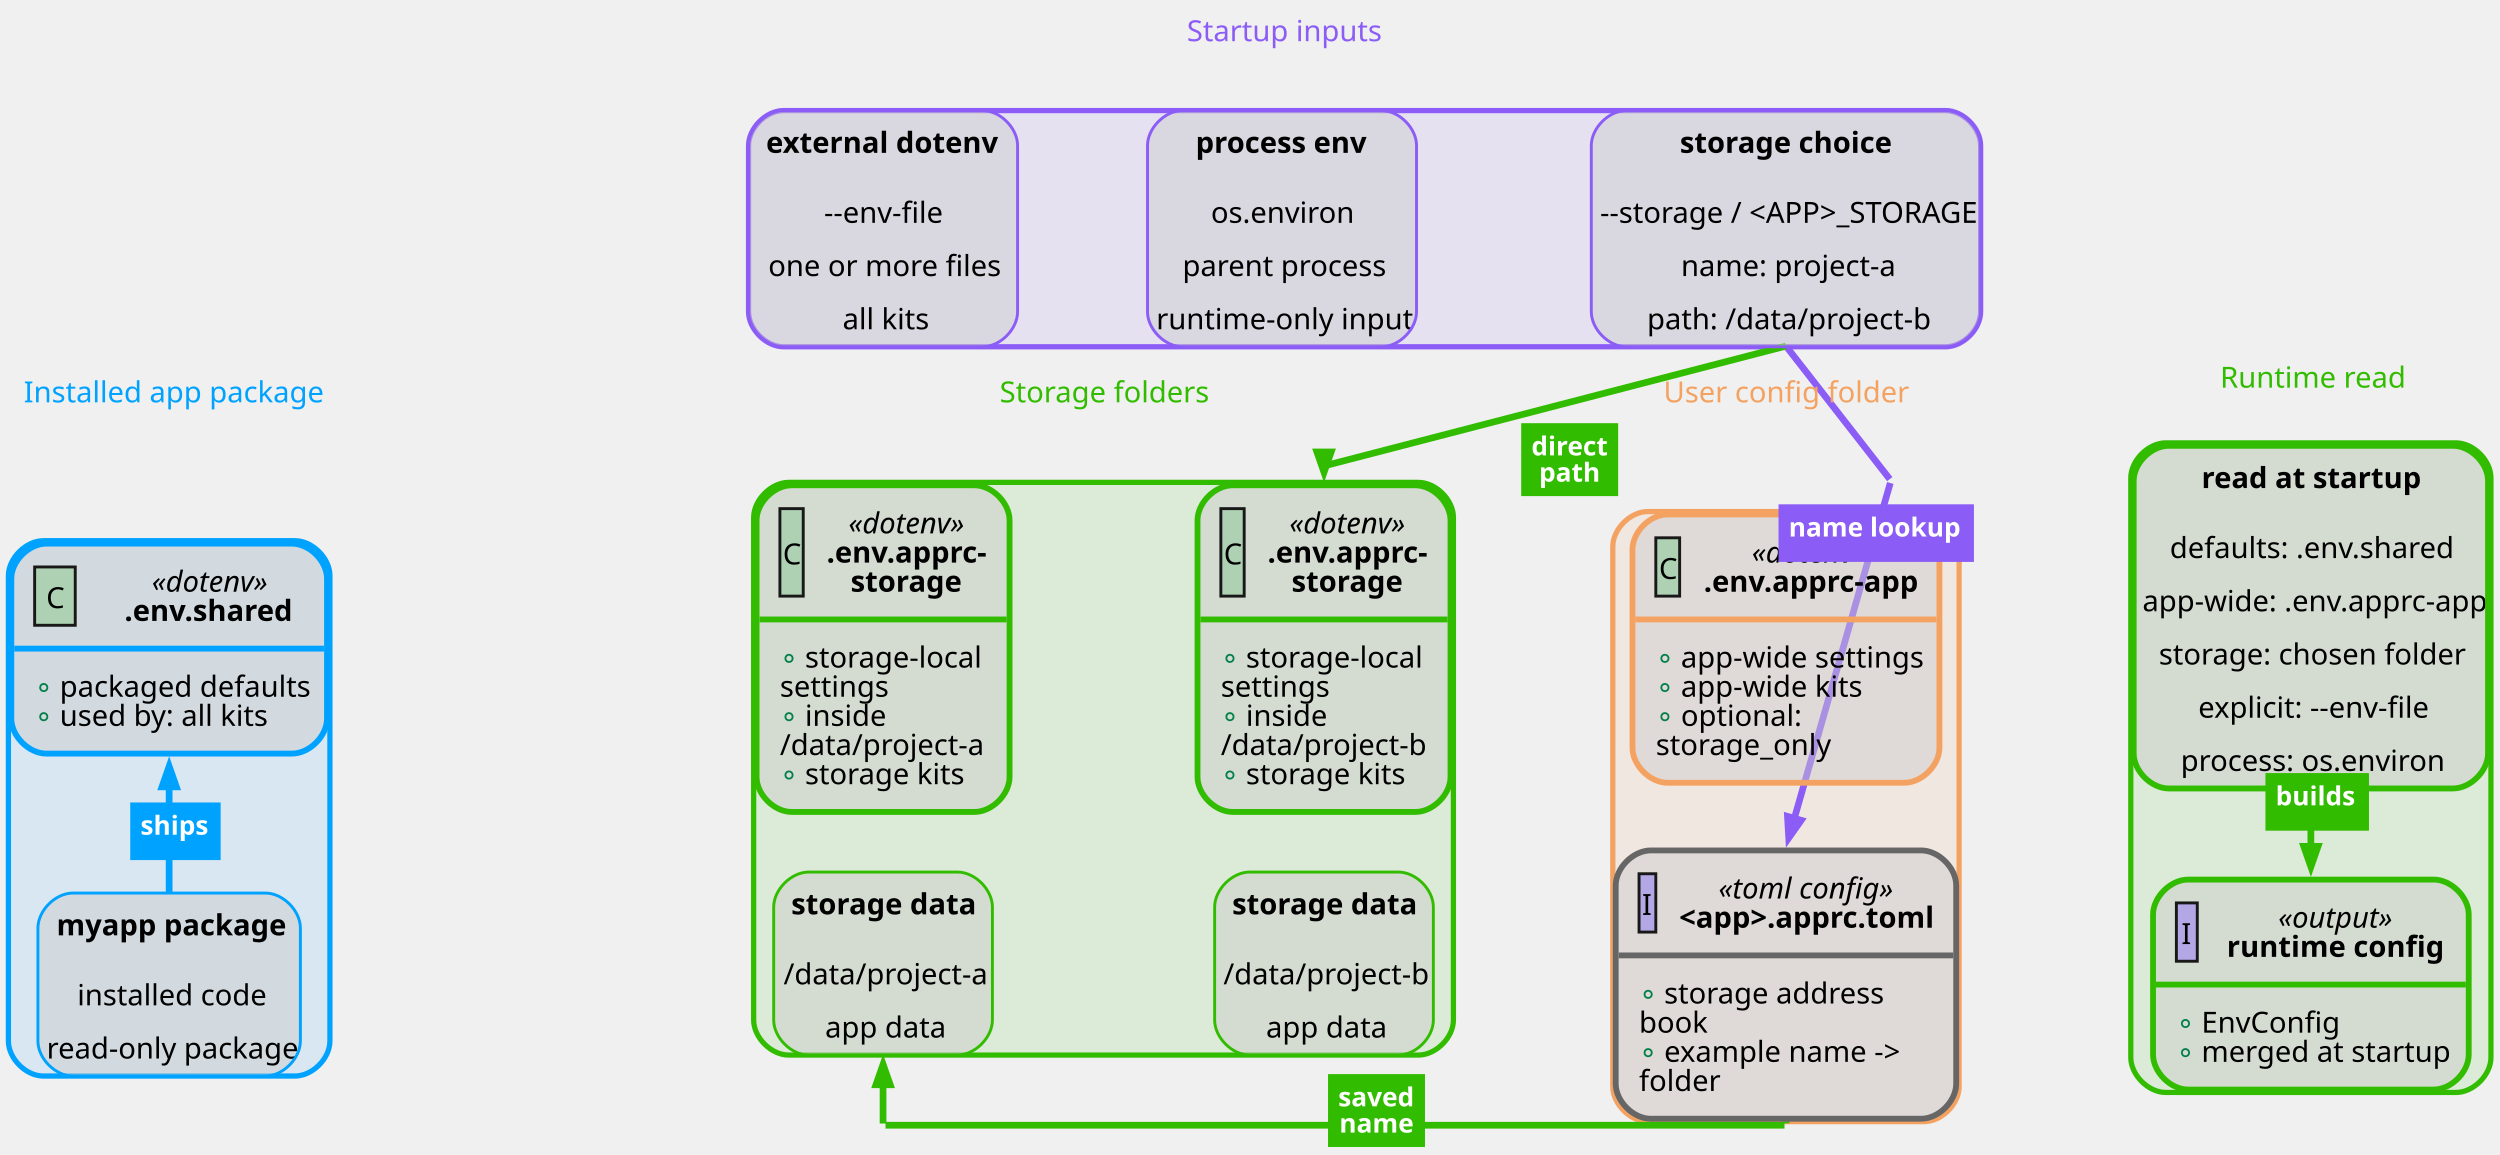
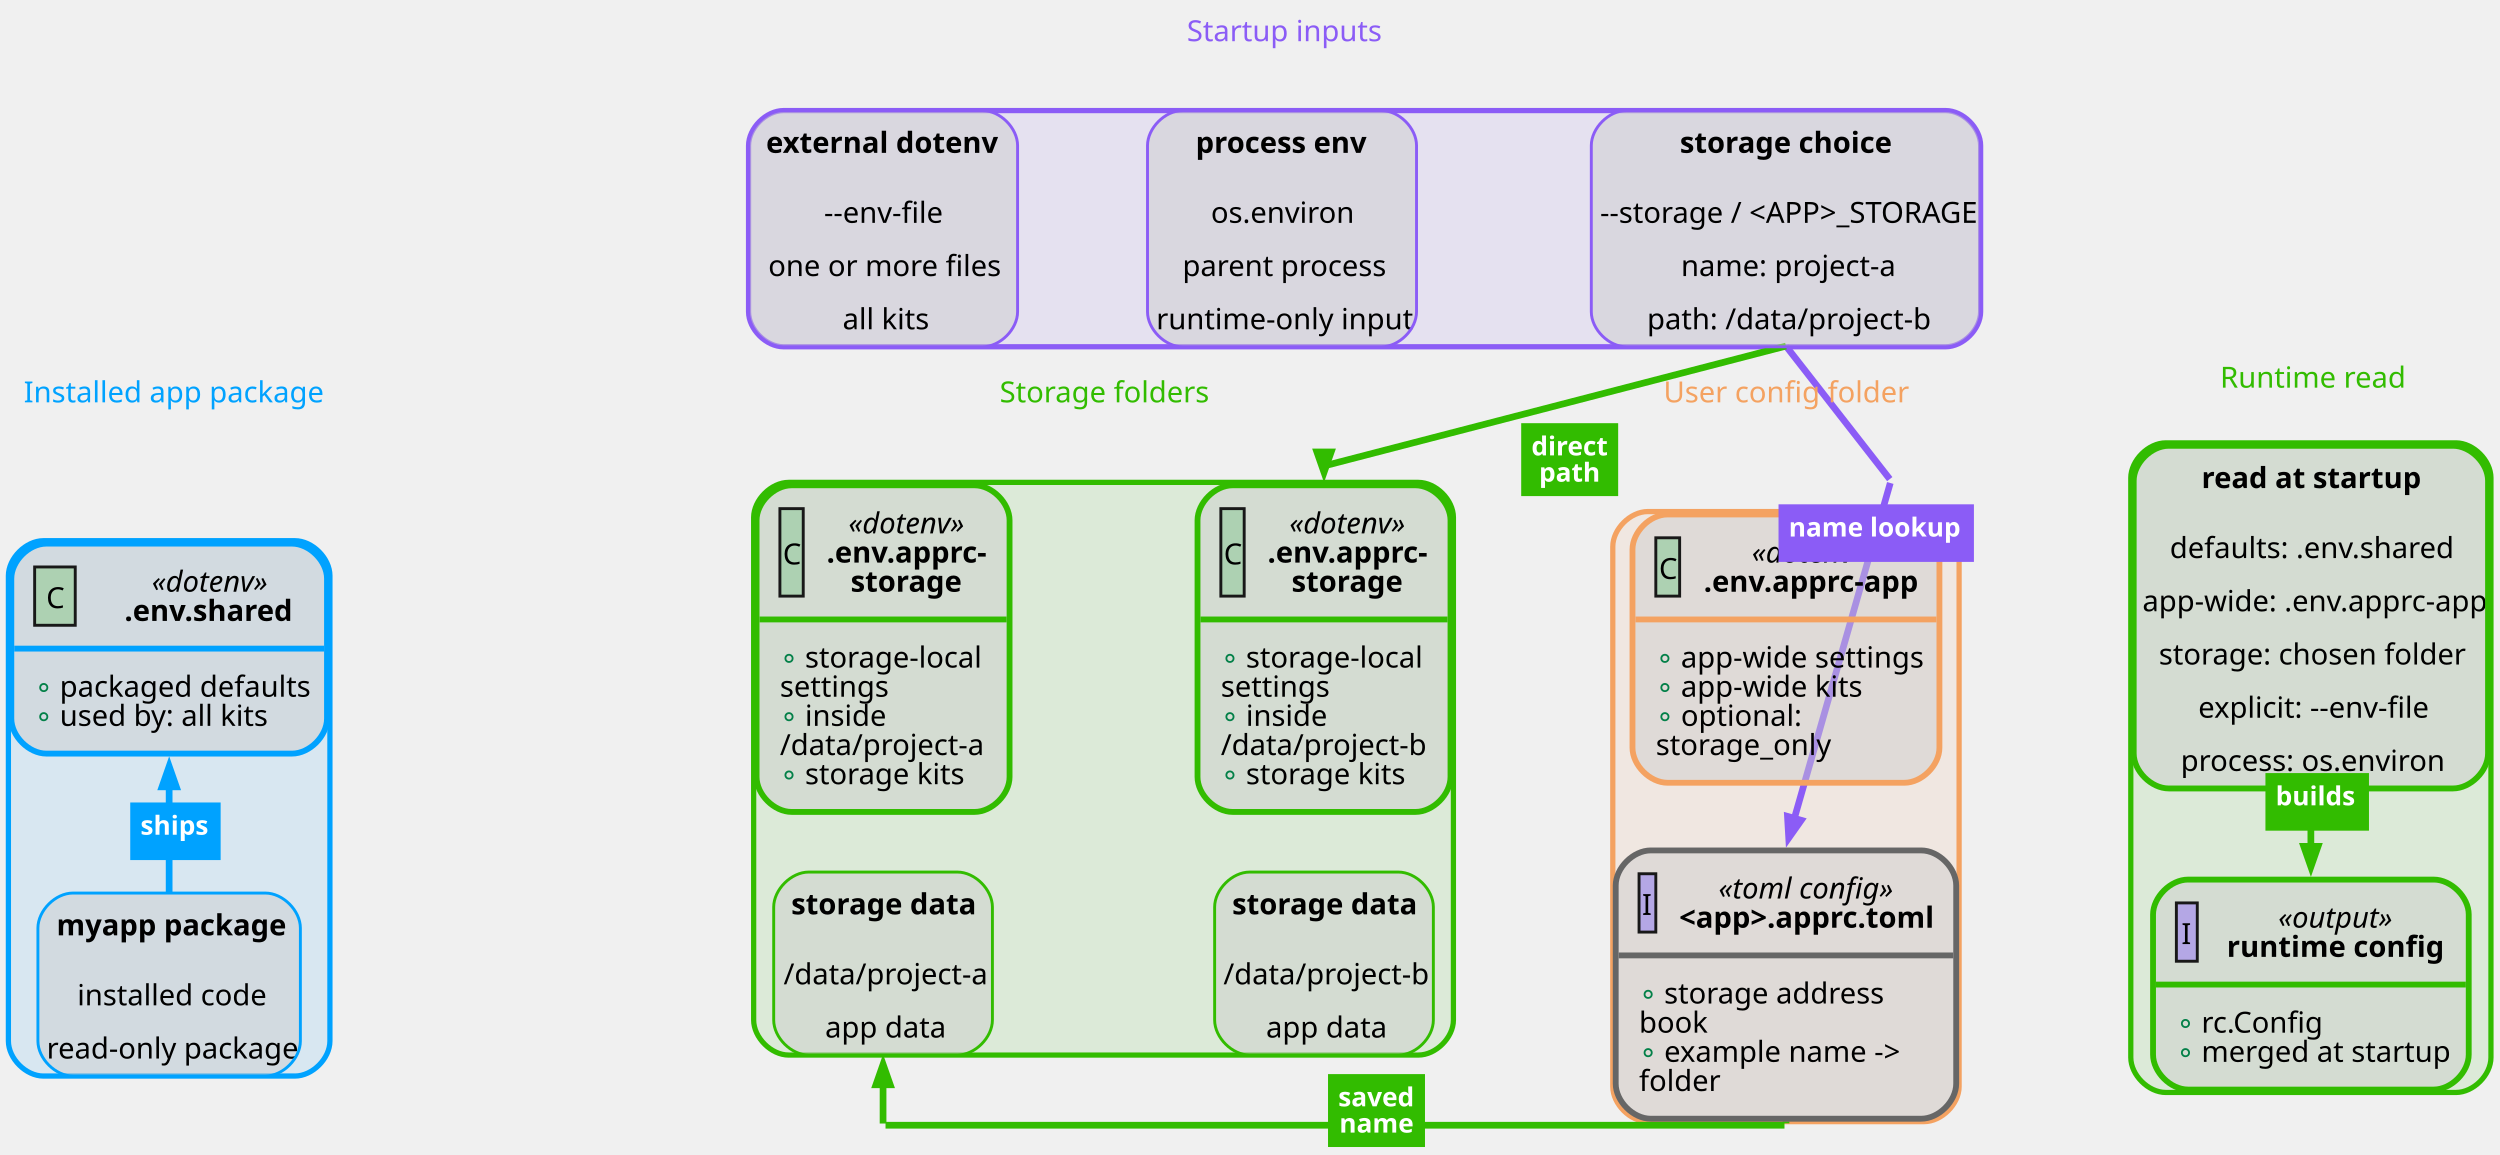
<svg xmlns="http://www.w3.org/2000/svg" width="1280px" height="591.286px" viewBox="0 0 1143 528">
  <g id="graph0" class="graph" transform="scale(1.33333 1.33333) rotate(0) translate(2.88 392.81)">
    <g id="clust1" class="cluster">
      <path fill="#8b5cf6" fill-opacity="0.098" stroke="#8b5cf6" stroke-width="1.8" d="M265.8,-273.9C265.8,-273.9 664.28,-273.9 664.28,-273.9 670.28,-273.9 676.28,-279.9 676.28,-285.9 676.28,-285.9 676.28,-342.9 676.28,-342.9 676.28,-348.9 670.28,-354.9 664.28,-354.9 664.28,-354.9 265.8,-354.9 265.8,-354.9 259.8,-354.9 253.8,-348.9 253.8,-342.9 253.8,-342.9 253.8,-285.9 253.8,-285.9 253.8,-279.9 259.8,-273.9 265.8,-273.9" />
    </g>
    <g id="clust2" class="cluster">
      <path fill="#32bc00" fill-opacity="0.098" stroke="#32bc00" stroke-width="1.8" d="M739.77,-18.2C739.77,-18.2 839.27,-18.2 839.27,-18.2 845.27,-18.2 851.27,-24.2 851.27,-30.2 851.27,-30.2 851.27,-228.95 851.27,-228.95 851.27,-234.95 845.27,-240.95 839.27,-240.95 839.27,-240.95 739.77,-240.95 739.77,-240.95 733.77,-240.95 727.77,-234.95 727.77,-228.95 727.77,-228.95 727.77,-30.2 727.77,-30.2 727.77,-24.2 733.77,-18.2 739.77,-18.2" />
    </g>
    <g id="clust3" class="cluster">
      <path fill="#00a2ff" fill-opacity="0.098" stroke="#00a2ff" stroke-width="1.8" d="M12,-23.83C12,-23.83 98.25,-23.83 98.25,-23.83 104.25,-23.83 110.25,-29.83 110.25,-35.83 110.25,-35.83 110.25,-195.4 110.25,-195.4 110.25,-201.4 104.25,-207.4 98.25,-207.4 98.25,-207.4 12,-207.4 12,-207.4 6,-207.4 0,-201.4 0,-195.4 0,-195.4 0,-35.83 0,-35.83 0,-29.83 6,-23.83 12,-23.83" />
    </g>
    <g id="clust4" class="cluster">
      <path fill="#f4a261" fill-opacity="0.098" stroke="#f4a261" stroke-width="1.8" d="M562.15,-8.2C562.15,-8.2 656.9,-8.2 656.9,-8.2 662.9,-8.2 668.9,-14.2 668.9,-20.2 668.9,-20.2 668.9,-205.4 668.9,-205.4 668.9,-211.4 662.9,-217.4 656.9,-217.4 656.9,-217.4 562.15,-217.4 562.15,-217.4 556.15,-217.4 550.15,-211.4 550.15,-205.4 550.15,-205.4 550.15,-20.2 550.15,-20.2 550.15,-14.2 556.15,-8.2 562.15,-8.2" />
    </g>
    <g id="clust5" class="cluster">
      <path fill="#32bc00" fill-opacity="0.098" stroke="#32bc00" stroke-width="1.8" d="M267.55,-31.03C267.55,-31.03 483.5,-31.03 483.5,-31.03 489.5,-31.03 495.5,-37.03 495.5,-43.03 495.5,-43.03 495.5,-215.4 495.5,-215.4 495.5,-221.4 489.5,-227.4 483.5,-227.4 483.5,-227.4 267.55,-227.4 267.55,-227.4 261.55,-227.4 255.55,-221.4 255.55,-215.4 255.55,-215.4 255.55,-43.03 255.55,-43.03 255.55,-37.03 261.55,-31.03 267.55,-31.03" />
    </g>
    <g id="edge2" class="edge">
      <path fill="none" stroke="#8b5cf6" stroke-width="2.3" d="M609.53,-274.14C609.53,-274.14 641.17,-233.59 645.12,-228.52" />
    </g>
    <g id="edge7" class="edge">
      <path fill="none" stroke="#32bc00" stroke-width="2.3" d="M609.53,-274.14C609.53,-274.14 463.26,-236.19 451.83,-233.22" />
    </g>
    <g id="edge9" class="edge">
      <path fill="none" stroke="#32bc00" stroke-width="2.3" d="M789.52,-121.72C789.52,-121.72 789.52,-111.01 789.52,-102.47" />
      <polygon fill="#32bc00" stroke="#32bc00" stroke-width="2.3" points="791.98,-102.59 789.53,-95.59 787.08,-102.59 791.98,-102.59" />
    </g>
    <g id="edge1" class="edge">
      <path fill="none" stroke="#00a2ff" stroke-width="2.3" d="M55.12,-86.55C55.12,-86.55 55.12,-109.25 55.12,-123.08" />
      <polygon fill="#00a2ff" stroke="#00a2ff" stroke-width="2.3" points="52.68,-123.01 55.13,-130.01 57.58,-123.01 52.68,-123.01" />
    </g>
    <g id="edge4" class="edge">
      <path fill="none" stroke="#32bc00" stroke-width="2.3" d="M609.53,-8.28C609.53,-8.28 609.53,-7.95 609.53,-7.62" />
    </g>
    <g id="edge3" class="edge">
      <path fill="none" stroke="#8b5cf6" stroke-width="2.3" d="M645.3,-227.2C642.78,-218.4 620.32,-139.87 612.33,-111.93" />
      <polygon fill="#8b5cf6" stroke="#8b5cf6" stroke-width="2.3" points="614.76,-111.53 610.48,-105.47 610.05,-112.87 614.76,-111.53" />
    </g>
    <g id="edge5" class="edge">
      <path fill="none" stroke="#32bc00" stroke-width="2.3" d="M609.02,-6.96C595.62,-6.96 318.1,-6.96 300.77,-6.96" />
    </g>
    <g id="edge6" class="edge">
      <path fill="none" stroke="#32bc00" stroke-width="2.3" d="M299.92,-7.56C299.92,-9.44 299.92,-15.38 299.92,-20.85" />
      <polygon fill="#32bc00" stroke="#32bc00" stroke-width="2.3" points="297.48,-20.84 299.93,-27.84 302.38,-20.84 297.48,-20.84" />
    </g>
    <g id="edge8" class="edge">
      <path fill="none" stroke="#32bc00" stroke-width="2.3" d="M451.12,-232.51C451.12,-232.43 451.12,-232.33 451.12,-232.22" />
      <polygon fill="#32bc00" stroke="#32bc00" stroke-width="2.3" points="453.58,-237.83 451.13,-230.83 448.68,-237.83 453.58,-237.83" />
    </g>
    <g id="node1" class="node">
      <path fill="#cccccc" fill-opacity="0.467" stroke="none" d="M265.8,-273.9C265.8,-273.9 334.05,-273.9 334.05,-273.9 340.05,-273.9 346.05,-279.9 346.05,-285.9 346.05,-285.9 346.05,-342.9 346.05,-342.9 346.05,-348.9 340.05,-354.9 334.05,-354.9 334.05,-354.9 265.8,-354.9 265.8,-354.9 259.8,-354.9 253.8,-348.9 253.8,-342.9 253.8,-342.9 253.8,-285.9 253.8,-285.9 253.8,-279.9 259.8,-273.9 265.8,-273.9" />
      <text xml:space="preserve" text-anchor="start" x="259.8" y="-340.4" font-family="sans-serif" font-weight="bold" font-size="10.00">external dotenv</text>
      <text xml:space="preserve" text-anchor="start" x="279.67" y="-316.4" font-family="sans-serif" font-size="10.00">--env-file</text>
      <text xml:space="preserve" text-anchor="start" x="260.55" y="-298.15" font-family="sans-serif" font-size="10.00">one or more files</text>
      <text xml:space="preserve" text-anchor="start" x="286.05" y="-279.9" font-family="sans-serif" font-size="10.00">all kits</text>
      <path fill="none" stroke="#8b5cf6" d="M265.8,-273.9C265.8,-273.9 334.05,-273.9 334.05,-273.9 340.05,-273.9 346.05,-279.9 346.05,-285.9 346.05,-285.9 346.05,-342.9 346.05,-342.9 346.05,-348.9 340.05,-354.9 334.05,-354.9 334.05,-354.9 265.8,-354.9 265.8,-354.9 259.8,-354.9 253.8,-348.9 253.8,-342.9 253.8,-342.9 253.8,-285.9 253.8,-285.9 253.8,-279.9 259.8,-273.9 265.8,-273.9" />
    </g>
    <g id="node2" class="node">
      <path fill="#cccccc" fill-opacity="0.467" stroke="none" d="M402.6,-273.9C402.6,-273.9 470.85,-273.9 470.85,-273.9 476.85,-273.9 482.85,-279.9 482.85,-285.9 482.85,-285.9 482.85,-342.9 482.85,-342.9 482.85,-348.9 476.85,-354.9 470.85,-354.9 470.85,-354.9 402.6,-354.9 402.6,-354.9 396.6,-354.9 390.6,-348.9 390.6,-342.9 390.6,-342.9 390.6,-285.9 390.6,-285.9 390.6,-279.9 396.6,-273.9 402.6,-273.9" />
      <text xml:space="preserve" text-anchor="start" x="407.1" y="-340.4" font-family="sans-serif" font-weight="bold" font-size="10.00">process env</text>
      <text xml:space="preserve" text-anchor="start" x="412.35" y="-316.4" font-family="sans-serif" font-size="10.00">os.environ</text>
      <text xml:space="preserve" text-anchor="start" x="402.6" y="-298.15" font-family="sans-serif" font-size="10.00">parent process</text>
      <text xml:space="preserve" text-anchor="start" x="393.6" y="-279.9" font-family="sans-serif" font-size="10.00">runtime-only input</text>
      <path fill="none" stroke="#8b5cf6" d="M402.6,-273.9C402.6,-273.9 470.85,-273.9 470.85,-273.9 476.85,-273.9 482.85,-279.9 482.85,-285.9 482.85,-285.9 482.85,-342.9 482.85,-342.9 482.85,-348.9 476.85,-354.9 470.85,-354.9 470.85,-354.9 402.6,-354.9 402.6,-354.9 396.6,-354.9 390.6,-348.9 390.6,-342.9 390.6,-342.9 390.6,-285.9 390.6,-285.9 390.6,-279.9 396.6,-273.9 402.6,-273.9" />
    </g>
    <g id="node3" class="node">
      <path fill="#cccccc" fill-opacity="0.467" stroke="none" d="M554.78,-273.9C554.78,-273.9 664.28,-273.9 664.28,-273.9 670.28,-273.9 676.28,-279.9 676.28,-285.9 676.28,-285.9 676.28,-342.9 676.28,-342.9 676.28,-348.9 670.28,-354.9 664.28,-354.9 664.28,-354.9 554.78,-354.9 554.78,-354.9 548.78,-354.9 542.78,-348.9 542.78,-342.9 542.78,-342.9 542.78,-285.9 542.78,-285.9 542.78,-279.9 548.78,-273.9 554.78,-273.9" />
      <text xml:space="preserve" text-anchor="start" x="573.15" y="-340.4" font-family="sans-serif" font-weight="bold" font-size="10.00">storage choice</text>
      <text xml:space="preserve" text-anchor="start" x="545.78" y="-316.4" font-family="sans-serif" font-size="10.00">--storage / &lt;APP&gt;_STORAGE</text>
      <text xml:space="preserve" text-anchor="start" x="573.53" y="-298.15" font-family="sans-serif" font-size="10.00">name: project-a</text>
      <text xml:space="preserve" text-anchor="start" x="561.9" y="-279.9" font-family="sans-serif" font-size="10.00">path: /data/project-b</text>
      <path fill="none" stroke="#8b5cf6" d="M554.78,-273.9C554.78,-273.9 664.28,-273.9 664.28,-273.9 670.28,-273.9 676.28,-279.9 676.28,-285.9 676.28,-285.9 676.28,-342.9 676.28,-342.9 676.28,-348.9 670.28,-354.9 664.28,-354.9 664.28,-354.9 554.78,-354.9 554.78,-354.9 548.78,-354.9 542.78,-348.9 542.78,-342.9 542.78,-342.9 542.78,-285.9 542.78,-285.9 542.78,-279.9 548.78,-273.9 554.78,-273.9" />
    </g>
    <g id="node4" class="node">
      <path fill="#cccccc" fill-opacity="0.467" stroke="none" d="M740.77,-122.45C740.77,-122.45 838.27,-122.45 838.27,-122.45 844.27,-122.45 850.27,-128.45 850.27,-134.45 850.27,-134.45 850.27,-227.95 850.27,-227.95 850.27,-233.95 844.27,-239.95 838.27,-239.95 838.27,-239.95 740.77,-239.95 740.77,-239.95 734.77,-239.95 728.77,-233.95 728.77,-227.95 728.77,-227.95 728.77,-134.45 728.77,-134.45 728.77,-128.45 734.77,-122.45 740.77,-122.45" />
      <text xml:space="preserve" text-anchor="start" x="752.02" y="-225.45" font-family="sans-serif" font-weight="bold" font-size="10.00">read at startup</text>
      <text xml:space="preserve" text-anchor="start" x="741.15" y="-201.45" font-family="sans-serif" font-size="10.00">defaults: .env.shared</text>
      <text xml:space="preserve" text-anchor="start" x="731.77" y="-183.2" font-family="sans-serif" font-size="10.00">app-wide: .env.apprc-app</text>
      <text xml:space="preserve" text-anchor="start" x="737.4" y="-164.95" font-family="sans-serif" font-size="10.00">storage: chosen folder</text>
      <text xml:space="preserve" text-anchor="start" x="750.9" y="-146.7" font-family="sans-serif" font-size="10.00">explicit: --env-file</text>
      <text xml:space="preserve" text-anchor="start" x="744.9" y="-128.45" font-family="sans-serif" font-size="10.00">process: os.environ</text>
      <path fill="none" stroke="#32bc00" stroke-width="2" d="M740.77,-122.45C740.77,-122.45 838.27,-122.45 838.27,-122.45 844.27,-122.45 850.27,-128.45 850.27,-134.45 850.27,-134.45 850.27,-227.95 850.27,-227.95 850.27,-233.95 844.27,-239.95 838.27,-239.95 838.27,-239.95 740.77,-239.95 740.77,-239.95 734.77,-239.95 728.77,-233.95 728.77,-227.95 728.77,-227.95 728.77,-134.45 728.77,-134.45 728.77,-128.45 734.77,-122.45 740.77,-122.45" />
    </g>
    <g id="node5" class="node">
      <path fill="#cccccc" fill-opacity="0.467" stroke="none" d="M747.4,-19.2C747.4,-19.2 831.65,-19.2 831.65,-19.2 837.65,-19.2 843.65,-25.2 843.65,-31.2 843.65,-31.2 843.65,-79.2 843.65,-79.2 843.65,-85.2 837.65,-91.2 831.65,-91.2 831.65,-91.2 747.4,-91.2 747.4,-91.2 741.4,-91.2 735.4,-85.2 735.4,-79.2 735.4,-79.2 735.4,-31.2 735.4,-31.2 735.4,-25.2 741.4,-19.2 747.4,-19.2" />
      <polygon fill="#b4a7e5" stroke="none" points="743.4,-63.2 743.4,-83.2 750.57,-83.2 750.57,-63.2 743.4,-63.2" />
      <polygon fill="none" stroke="#181818" points="743.4,-63.2 743.4,-83.2 750.57,-83.2 750.57,-63.2 743.4,-63.2" />
      <text xml:space="preserve" text-anchor="start" x="745.11" y="-69.08" font-family="sans-serif" font-size="10.00">I</text>
      <text xml:space="preserve" text-anchor="start" x="778.32" y="-74.7" font-family="sans-serif" font-style="italic" font-size="10.00">«output»</text>
      <text xml:space="preserve" text-anchor="start" x="760.69" y="-64.7" font-family="sans-serif" font-weight="bold" font-size="10.00">runtime config</text>
      <polygon fill="#32bc00" stroke="none" points="736.4,-54.2 736.4,-56.2 842.65,-56.2 842.65,-54.2 736.4,-54.2" />
      <text xml:space="preserve" text-anchor="start" x="743.4" y="-38.7" font-family="sans-serif" font-size="10.00" fill="#038048">∘</text>
-       <text xml:space="preserve" text-anchor="start" x="749.4" y="-38.7" font-family="sans-serif" font-size="10.00"> EnvConfig</text>
+       <text xml:space="preserve" text-anchor="start" x="749.4" y="-38.7" font-family="sans-serif" font-size="10.00"> rc.Config</text>
      <text xml:space="preserve" text-anchor="start" x="743.4" y="-28.7" font-family="sans-serif" font-size="10.00" fill="#038048">∘</text>
      <text xml:space="preserve" text-anchor="start" x="749.4" y="-28.7" font-family="sans-serif" font-size="10.00"> merged at startup</text>
      <path fill="none" stroke="#32bc00" stroke-width="2" d="M747.4,-19.2C747.4,-19.2 831.65,-19.2 831.65,-19.2 837.65,-19.2 843.65,-25.2 843.65,-31.2 843.65,-31.2 843.65,-79.2 843.65,-79.2 843.65,-85.2 837.65,-91.2 831.65,-91.2 831.65,-91.2 747.4,-91.2 747.4,-91.2 741.4,-91.2 735.4,-85.2 735.4,-79.2 735.4,-79.2 735.4,-31.2 735.4,-31.2 735.4,-25.2 741.4,-19.2 747.4,-19.2" />
    </g>
    <g id="node6" class="node">
      <path fill="#cccccc" fill-opacity="0.467" stroke="none" d="M13,-134.4C13,-134.4 97.25,-134.4 97.25,-134.4 103.25,-134.4 109.25,-140.4 109.25,-146.4 109.25,-146.4 109.25,-194.4 109.25,-194.4 109.25,-200.4 103.25,-206.4 97.25,-206.4 97.25,-206.4 13,-206.4 13,-206.4 7,-206.4 1,-200.4 1,-194.4 1,-194.4 1,-146.4 1,-146.4 1,-140.4 7,-134.4 13,-134.4" />
      <polygon fill="#add1b2" stroke="none" points="9,-178.4 9,-198.4 22.92,-198.4 22.92,-178.4 9,-178.4" />
      <polygon fill="none" stroke="#181818" points="9,-178.4 9,-198.4 22.92,-198.4 22.92,-178.4 9,-178.4" />
      <text xml:space="preserve" text-anchor="start" x="12.96" y="-184.28" font-family="sans-serif" font-size="10.00">C</text>
      <text xml:space="preserve" text-anchor="start" x="49.17" y="-189.9" font-family="sans-serif" font-style="italic" font-size="10.00">«dotenv»</text>
      <text xml:space="preserve" text-anchor="start" x="39.79" y="-179.9" font-family="sans-serif" font-weight="bold" font-size="10.00">.env.shared</text>
      <polygon fill="#00a2ff" stroke="none" points="2,-169.4 2,-171.4 108.25,-171.4 108.25,-169.4 2,-169.4" />
      <text xml:space="preserve" text-anchor="start" x="9" y="-153.9" font-family="sans-serif" font-size="10.00" fill="#038048">∘</text>
      <text xml:space="preserve" text-anchor="start" x="15" y="-153.9" font-family="sans-serif" font-size="10.00"> packaged defaults</text>
      <text xml:space="preserve" text-anchor="start" x="9" y="-143.9" font-family="sans-serif" font-size="10.00" fill="#038048">∘</text>
      <text xml:space="preserve" text-anchor="start" x="15" y="-143.9" font-family="sans-serif" font-size="10.00"> used by: all kits</text>
      <path fill="none" stroke="#00a2ff" stroke-width="2" d="M13,-134.4C13,-134.4 97.25,-134.4 97.25,-134.4 103.25,-134.4 109.25,-140.4 109.25,-146.4 109.25,-146.4 109.25,-194.4 109.25,-194.4 109.25,-200.4 103.25,-206.4 97.25,-206.4 97.25,-206.4 13,-206.4 13,-206.4 7,-206.4 1,-200.4 1,-194.4 1,-194.4 1,-146.4 1,-146.4 1,-140.4 7,-134.4 13,-134.4" />
    </g>
    <g id="node7" class="node">
      <path fill="#cccccc" fill-opacity="0.467" stroke="none" d="M22.12,-23.83C22.12,-23.83 88.12,-23.83 88.12,-23.83 94.12,-23.83 100.12,-29.83 100.12,-35.83 100.12,-35.83 100.12,-74.58 100.12,-74.58 100.12,-80.58 94.12,-86.58 88.12,-86.58 88.12,-86.58 22.12,-86.58 22.12,-86.58 16.12,-86.58 10.12,-80.58 10.12,-74.58 10.12,-74.58 10.12,-35.83 10.12,-35.83 10.12,-29.83 16.12,-23.83 22.12,-23.83" />
      <text xml:space="preserve" text-anchor="start" x="16.5" y="-72.08" font-family="sans-serif" font-weight="bold" font-size="10.00">myapp package</text>
      <text xml:space="preserve" text-anchor="start" x="23.62" y="-48.08" font-family="sans-serif" font-size="10.00">installed code</text>
      <text xml:space="preserve" text-anchor="start" x="13.12" y="-29.83" font-family="sans-serif" font-size="10.00">read-only package</text>
      <path fill="none" stroke="#00a2ff" d="M22.12,-23.83C22.12,-23.83 88.12,-23.83 88.12,-23.83 94.12,-23.83 100.12,-29.83 100.12,-35.83 100.12,-35.83 100.12,-74.58 100.12,-74.58 100.12,-80.58 94.12,-86.58 88.12,-86.58 88.12,-86.58 22.12,-86.58 22.12,-86.58 16.12,-86.58 10.12,-80.58 10.12,-74.58 10.12,-74.58 10.12,-35.83 10.12,-35.83 10.12,-29.83 16.12,-23.83 22.12,-23.83" />
    </g>
    <g id="node8" class="node">
      <path fill="#cccccc" fill-opacity="0.467" stroke="none" d="M568.9,-124.4C568.9,-124.4 650.15,-124.4 650.15,-124.4 656.15,-124.4 662.15,-130.4 662.15,-136.4 662.15,-136.4 662.15,-204.4 662.15,-204.4 662.15,-210.4 656.15,-216.4 650.15,-216.4 650.15,-216.4 568.9,-216.4 568.9,-216.4 562.9,-216.4 556.9,-210.4 556.9,-204.4 556.9,-204.4 556.9,-136.4 556.9,-136.4 556.9,-130.4 562.9,-124.4 568.9,-124.4" />
      <polygon fill="#add1b2" stroke="none" points="564.9,-188.4 564.9,-208.4 573.07,-208.4 573.07,-188.4 564.9,-188.4" />
      <polygon fill="none" stroke="#181818" points="564.9,-188.4 564.9,-208.4 573.07,-208.4 573.07,-188.4 564.9,-188.4" />
      <text xml:space="preserve" text-anchor="start" x="565.98" y="-194.28" font-family="sans-serif" font-size="10.00">C</text>
      <text xml:space="preserve" text-anchor="start" x="597.82" y="-199.9" font-family="sans-serif" font-style="italic" font-size="10.00">«dotenv»</text>
      <text xml:space="preserve" text-anchor="start" x="581.32" y="-189.9" font-family="sans-serif" font-weight="bold" font-size="10.00">.env.apprc-app</text>
      <polygon fill="#f4a261" stroke="none" points="557.9,-179.4 557.9,-181.4 661.15,-181.4 661.15,-179.4 557.9,-179.4" />
      <text xml:space="preserve" text-anchor="start" x="564.9" y="-163.9" font-family="sans-serif" font-size="10.00" fill="#038048">∘</text>
      <text xml:space="preserve" text-anchor="start" x="570.9" y="-163.9" font-family="sans-serif" font-size="10.00"> app-wide settings</text>
      <text xml:space="preserve" text-anchor="start" x="564.9" y="-153.9" font-family="sans-serif" font-size="10.00" fill="#038048">∘</text>
      <text xml:space="preserve" text-anchor="start" x="570.9" y="-153.9" font-family="sans-serif" font-size="10.00"> app-wide kits</text>
      <text xml:space="preserve" text-anchor="start" x="564.9" y="-143.9" font-family="sans-serif" font-size="10.00" fill="#038048">∘</text>
      <text xml:space="preserve" text-anchor="start" x="570.9" y="-143.9" font-family="sans-serif" font-size="10.00"> optional:</text>
      <text xml:space="preserve" text-anchor="start" x="564.9" y="-133.9" font-family="sans-serif" font-size="10.00">storage_only</text>
      <path fill="none" stroke="#f4a261" stroke-width="2" d="M568.9,-124.4C568.9,-124.4 650.15,-124.4 650.15,-124.4 656.15,-124.4 662.15,-130.4 662.15,-136.4 662.15,-136.4 662.15,-204.4 662.15,-204.4 662.15,-210.4 656.15,-216.4 650.15,-216.4 650.15,-216.4 568.9,-216.4 568.9,-216.4 562.9,-216.4 556.9,-210.4 556.9,-204.4 556.9,-204.4 556.9,-136.4 556.9,-136.4 556.9,-130.4 562.9,-124.4 568.9,-124.4" />
    </g>
    <g id="node9" class="node">
      <path fill="#cccccc" fill-opacity="0.467" stroke="none" d="M563.15,-9.2C563.15,-9.2 655.9,-9.2 655.9,-9.2 661.9,-9.2 667.9,-15.2 667.9,-21.2 667.9,-21.2 667.9,-89.2 667.9,-89.2 667.9,-95.2 661.9,-101.2 655.9,-101.2 655.9,-101.2 563.15,-101.2 563.15,-101.2 557.15,-101.2 551.15,-95.2 551.15,-89.2 551.15,-89.2 551.15,-21.2 551.15,-21.2 551.15,-15.2 557.15,-9.2 563.15,-9.2" />
      <polygon fill="#b4a7e5" stroke="none" points="559.15,-73.2 559.15,-93.2 564.9,-93.2 564.9,-73.2 559.15,-73.2" />
      <polygon fill="none" stroke="#181818" points="559.15,-73.2 559.15,-93.2 564.9,-93.2 564.9,-73.2 559.15,-73.2" />
      <text xml:space="preserve" text-anchor="start" x="560.15" y="-79.08" font-family="sans-serif" font-size="10.00">I</text>
      <text xml:space="preserve" text-anchor="start" x="586.4" y="-84.7" font-family="sans-serif" font-style="italic" font-size="10.00">«toml config»</text>
      <text xml:space="preserve" text-anchor="start" x="572.9" y="-74.7" font-family="sans-serif" font-weight="bold" font-size="10.00">&lt;app&gt;.apprc.toml</text>
      <polygon fill="#666666" stroke="none" points="552.15,-64.2 552.15,-66.2 666.9,-66.2 666.9,-64.2 552.15,-64.2" />
      <text xml:space="preserve" text-anchor="start" x="559.15" y="-48.7" font-family="sans-serif" font-size="10.00" fill="#038048">∘</text>
      <text xml:space="preserve" text-anchor="start" x="565.15" y="-48.7" font-family="sans-serif" font-size="10.00"> storage address</text>
      <text xml:space="preserve" text-anchor="start" x="559.15" y="-38.7" font-family="sans-serif" font-size="10.00">book</text>
      <text xml:space="preserve" text-anchor="start" x="559.15" y="-28.7" font-family="sans-serif" font-size="10.00" fill="#038048">∘</text>
      <text xml:space="preserve" text-anchor="start" x="565.15" y="-28.7" font-family="sans-serif" font-size="10.00"> example name -&gt;</text>
      <text xml:space="preserve" text-anchor="start" x="559.15" y="-18.7" font-family="sans-serif" font-size="10.00">folder</text>
      <path fill="none" stroke="#666666" stroke-width="2" d="M563.15,-9.2C563.15,-9.2 655.9,-9.2 655.9,-9.2 661.9,-9.2 667.9,-15.2 667.9,-21.2 667.9,-21.2 667.9,-89.2 667.9,-89.2 667.9,-95.2 661.9,-101.2 655.9,-101.2 655.9,-101.2 563.15,-101.2 563.15,-101.2 557.15,-101.2 551.15,-95.2 551.15,-89.2 551.15,-89.2 551.15,-21.2 551.15,-21.2 551.15,-15.2 557.15,-9.2 563.15,-9.2" />
    </g>
    <g id="node10" class="node">
      <path fill="#cccccc" fill-opacity="0.467" stroke="none" d="M268.55,-114.4C268.55,-114.4 331.3,-114.4 331.3,-114.4 337.3,-114.4 343.3,-120.4 343.3,-126.4 343.3,-126.4 343.3,-214.4 343.3,-214.4 343.3,-220.4 337.3,-226.4 331.3,-226.4 331.3,-226.4 268.55,-226.4 268.55,-226.4 262.55,-226.4 256.55,-220.4 256.55,-214.4 256.55,-214.4 256.55,-126.4 256.55,-126.4 256.55,-120.4 262.55,-114.4 268.55,-114.4" />
      <polygon fill="#add1b2" stroke="none" points="264.55,-188.4 264.55,-218.4 272.55,-218.4 272.55,-188.4 264.55,-188.4" />
      <polygon fill="none" stroke="#181818" points="264.55,-188.4 264.55,-218.4 272.55,-218.4 272.55,-188.4 264.55,-188.4" />
      <text xml:space="preserve" text-anchor="start" x="265.55" y="-199.28" font-family="sans-serif" font-size="10.00">C</text>
      <text xml:space="preserve" text-anchor="start" x="288.05" y="-209.9" font-family="sans-serif" font-style="italic" font-size="10.00">«dotenv»</text>
      <text xml:space="preserve" text-anchor="start" x="280.55" y="-199.9" font-family="sans-serif" font-weight="bold" font-size="10.00">.env.apprc-</text>
      <text xml:space="preserve" text-anchor="start" x="288.8" y="-189.9" font-family="sans-serif" font-weight="bold" font-size="10.00">storage</text>
      <polygon fill="#32bc00" stroke="none" points="257.55,-179.4 257.55,-181.4 342.3,-181.4 342.3,-179.4 257.55,-179.4" />
      <text xml:space="preserve" text-anchor="start" x="264.55" y="-163.9" font-family="sans-serif" font-size="10.00" fill="#038048">∘</text>
      <text xml:space="preserve" text-anchor="start" x="270.55" y="-163.9" font-family="sans-serif" font-size="10.00"> storage-local</text>
      <text xml:space="preserve" text-anchor="start" x="264.55" y="-153.9" font-family="sans-serif" font-size="10.00">settings</text>
      <text xml:space="preserve" text-anchor="start" x="264.55" y="-143.9" font-family="sans-serif" font-size="10.00" fill="#038048">∘</text>
      <text xml:space="preserve" text-anchor="start" x="270.55" y="-143.9" font-family="sans-serif" font-size="10.00"> inside</text>
      <text xml:space="preserve" text-anchor="start" x="264.55" y="-133.9" font-family="sans-serif" font-size="10.00">/data/project-a</text>
      <text xml:space="preserve" text-anchor="start" x="264.55" y="-123.9" font-family="sans-serif" font-size="10.00" fill="#038048">∘</text>
      <text xml:space="preserve" text-anchor="start" x="270.55" y="-123.9" font-family="sans-serif" font-size="10.00"> storage kits</text>
      <path fill="none" stroke="#32bc00" stroke-width="2" d="M268.55,-114.4C268.55,-114.4 331.3,-114.4 331.3,-114.4 337.3,-114.4 343.3,-120.4 343.3,-126.4 343.3,-126.4 343.3,-214.4 343.3,-214.4 343.3,-220.4 337.3,-226.4 331.3,-226.4 331.3,-226.4 268.55,-226.4 268.55,-226.4 262.55,-226.4 256.55,-220.4 256.55,-214.4 256.55,-214.4 256.55,-126.4 256.55,-126.4 256.55,-120.4 262.55,-114.4 268.55,-114.4" />
    </g>
    <g id="node11" class="node">
      <path fill="#cccccc" fill-opacity="0.467" stroke="none" d="M274.42,-31.03C274.42,-31.03 325.42,-31.03 325.42,-31.03 331.42,-31.03 337.42,-37.03 337.42,-43.03 337.42,-43.03 337.42,-81.78 337.42,-81.78 337.42,-87.78 331.42,-93.78 325.42,-93.78 325.42,-93.78 274.42,-93.78 274.42,-93.78 268.42,-93.78 262.42,-87.78 262.42,-81.78 262.42,-81.78 262.42,-43.03 262.42,-43.03 262.42,-37.03 268.42,-31.03 274.42,-31.03" />
      <text xml:space="preserve" text-anchor="start" x="268.42" y="-79.28" font-family="sans-serif" font-weight="bold" font-size="10.00">storage data</text>
      <text xml:space="preserve" text-anchor="start" x="265.8" y="-55.28" font-family="sans-serif" font-size="10.00">/data/project-a</text>
      <text xml:space="preserve" text-anchor="start" x="280.05" y="-37.03" font-family="sans-serif" font-size="10.00">app data</text>
      <path fill="none" stroke="#32bc00" d="M274.42,-31.03C274.42,-31.03 325.42,-31.03 325.42,-31.03 331.42,-31.03 337.42,-37.03 337.42,-43.03 337.42,-43.03 337.42,-81.78 337.42,-81.78 337.42,-87.78 331.42,-93.78 325.42,-93.78 325.42,-93.78 274.42,-93.78 274.42,-93.78 268.42,-93.78 262.42,-87.78 262.42,-81.78 262.42,-81.78 262.42,-43.03 262.42,-43.03 262.42,-37.03 268.42,-31.03 274.42,-31.03" />
    </g>
    <g id="node12" class="node">
      <path fill="#cccccc" fill-opacity="0.467" stroke="none" d="M419.75,-114.4C419.75,-114.4 482.5,-114.4 482.5,-114.4 488.5,-114.4 494.5,-120.4 494.5,-126.4 494.5,-126.4 494.5,-214.4 494.5,-214.4 494.5,-220.4 488.5,-226.4 482.5,-226.4 482.5,-226.4 419.75,-226.4 419.75,-226.4 413.75,-226.4 407.75,-220.4 407.75,-214.4 407.75,-214.4 407.75,-126.4 407.75,-126.4 407.75,-120.4 413.75,-114.4 419.75,-114.4" />
      <polygon fill="#add1b2" stroke="none" points="415.75,-188.4 415.75,-218.4 423.75,-218.4 423.75,-188.4 415.75,-188.4" />
      <polygon fill="none" stroke="#181818" points="415.75,-188.4 415.75,-218.4 423.75,-218.4 423.75,-188.4 415.75,-188.4" />
      <text xml:space="preserve" text-anchor="start" x="416.75" y="-199.28" font-family="sans-serif" font-size="10.00">C</text>
      <text xml:space="preserve" text-anchor="start" x="439.25" y="-209.9" font-family="sans-serif" font-style="italic" font-size="10.00">«dotenv»</text>
      <text xml:space="preserve" text-anchor="start" x="431.75" y="-199.9" font-family="sans-serif" font-weight="bold" font-size="10.00">.env.apprc-</text>
      <text xml:space="preserve" text-anchor="start" x="440" y="-189.9" font-family="sans-serif" font-weight="bold" font-size="10.00">storage</text>
      <polygon fill="#32bc00" stroke="none" points="408.75,-179.4 408.75,-181.4 493.5,-181.4 493.5,-179.4 408.75,-179.4" />
      <text xml:space="preserve" text-anchor="start" x="415.75" y="-163.9" font-family="sans-serif" font-size="10.00" fill="#038048">∘</text>
      <text xml:space="preserve" text-anchor="start" x="421.75" y="-163.9" font-family="sans-serif" font-size="10.00"> storage-local</text>
      <text xml:space="preserve" text-anchor="start" x="415.75" y="-153.9" font-family="sans-serif" font-size="10.00">settings</text>
      <text xml:space="preserve" text-anchor="start" x="415.75" y="-143.9" font-family="sans-serif" font-size="10.00" fill="#038048">∘</text>
      <text xml:space="preserve" text-anchor="start" x="421.75" y="-143.9" font-family="sans-serif" font-size="10.00"> inside</text>
      <text xml:space="preserve" text-anchor="start" x="415.75" y="-133.9" font-family="sans-serif" font-size="10.00">/data/project-b</text>
      <text xml:space="preserve" text-anchor="start" x="415.75" y="-123.9" font-family="sans-serif" font-size="10.00" fill="#038048">∘</text>
      <text xml:space="preserve" text-anchor="start" x="421.75" y="-123.9" font-family="sans-serif" font-size="10.00"> storage kits</text>
      <path fill="none" stroke="#32bc00" stroke-width="2" d="M419.75,-114.4C419.75,-114.4 482.5,-114.4 482.5,-114.4 488.5,-114.4 494.5,-120.4 494.5,-126.4 494.5,-126.4 494.5,-214.4 494.5,-214.4 494.5,-220.4 488.5,-226.4 482.5,-226.4 482.5,-226.4 419.75,-226.4 419.75,-226.4 413.75,-226.4 407.75,-220.4 407.75,-214.4 407.75,-214.4 407.75,-126.4 407.75,-126.4 407.75,-120.4 413.75,-114.4 419.75,-114.4" />
    </g>
    <g id="node13" class="node">
      <path fill="#cccccc" fill-opacity="0.467" stroke="none" d="M425.62,-31.03C425.62,-31.03 476.62,-31.03 476.62,-31.03 482.62,-31.03 488.62,-37.03 488.62,-43.03 488.62,-43.03 488.62,-81.78 488.62,-81.78 488.62,-87.78 482.62,-93.78 476.62,-93.78 476.62,-93.78 425.62,-93.78 425.62,-93.78 419.62,-93.78 413.62,-87.78 413.62,-81.78 413.62,-81.78 413.62,-43.03 413.62,-43.03 413.62,-37.03 419.62,-31.03 425.62,-31.03" />
      <text xml:space="preserve" text-anchor="start" x="419.62" y="-79.28" font-family="sans-serif" font-weight="bold" font-size="10.00">storage data</text>
      <text xml:space="preserve" text-anchor="start" x="416.62" y="-55.28" font-family="sans-serif" font-size="10.00">/data/project-b</text>
      <text xml:space="preserve" text-anchor="start" x="431.25" y="-37.03" font-family="sans-serif" font-size="10.00">app data</text>
      <path fill="none" stroke="#32bc00" d="M425.62,-31.03C425.62,-31.03 476.62,-31.03 476.62,-31.03 482.62,-31.03 488.62,-37.03 488.62,-43.03 488.62,-43.03 488.62,-81.78 488.62,-81.78 488.62,-87.78 482.62,-93.78 476.62,-93.78 476.62,-93.78 425.62,-93.78 425.62,-93.78 419.62,-93.78 413.62,-87.78 413.62,-81.78 413.62,-81.78 413.62,-43.03 413.62,-43.03 413.62,-37.03 419.62,-31.03 425.62,-31.03" />
    </g>
    <g id="node14" class="node">
      <text xml:space="preserve" text-anchor="start" x="404.1" y="-378.68" font-family="sans-serif" font-size="10.00" fill="#8b5cf6">Startup inputs</text>
    </g>
    <g id="node15" class="node">
      <text xml:space="preserve" text-anchor="start" x="758.4" y="-259.88" font-family="sans-serif" font-size="10.00" fill="#32bc00">Runtime read</text>
    </g>
    <g id="node16" class="node">
      <text xml:space="preserve" text-anchor="start" x="5.25" y="-254.84" font-family="sans-serif" font-size="10.00" fill="#00a2ff">Installed app package</text>
    </g>
    <g id="node17" class="node">
      <text xml:space="preserve" text-anchor="start" x="567.53" y="-254.84" font-family="sans-serif" font-size="10.00" fill="#f4a261">User config folder</text>
    </g>
    <g id="node18" class="node">
      <text xml:space="preserve" text-anchor="start" x="339.9" y="-254.84" font-family="sans-serif" font-size="10.00" fill="#32bc00">Storage folders</text>
    </g>
    <g id="node19" class="node">
      <polygon fill="#00a2ff" stroke="none" points="42.28,-98.39 42.28,-117.14 72.28,-117.14 72.28,-98.39 42.28,-98.39" />
      <text xml:space="preserve" text-anchor="start" x="45.28" y="-106.59" font-family="sans-serif" font-weight="bold" font-size="9.00" fill="#ffffff">ships</text>
      <polygon fill="none" stroke="#00a2ff" points="42.28,-98.39 42.28,-117.14 72.28,-117.14 72.28,-98.39 42.28,-98.39" />
    </g>
    <g id="node21" class="node">
      <polygon fill="#8b5cf6" stroke="none" points="607.48,-200.63 607.48,-219.38 673.48,-219.38 673.48,-200.63 607.48,-200.63" />
      <text xml:space="preserve" text-anchor="start" x="610.48" y="-208.83" font-family="sans-serif" font-weight="bold" font-size="9.00" fill="#ffffff">name lookup</text>
      <polygon fill="none" stroke="#8b5cf6" points="607.48,-200.63 607.48,-219.38 673.48,-219.38 673.48,-200.63 607.48,-200.63" />
    </g>
    <g id="node24" class="node">
      <polygon fill="#32bc00" stroke="none" points="453,0 453,-24 485.25,-24 485.25,0 453,0" />
      <text xml:space="preserve" text-anchor="start" x="456" y="-13.45" font-family="sans-serif" font-weight="bold" font-size="9.00" fill="#ffffff">saved</text>
      <text xml:space="preserve" text-anchor="start" x="456.37" y="-4.45" font-family="sans-serif" font-weight="bold" font-size="9.00" fill="#ffffff">name</text>
      <polygon fill="none" stroke="#32bc00" points="453,0 453,-24 485.25,-24 485.25,0 453,0" />
    </g>
    <g id="node26" class="node">
      <polygon fill="#32bc00" stroke="none" points="519.24,-223.2 519.24,-247.2 551.49,-247.2 551.49,-223.2 519.24,-223.2" />
      <text xml:space="preserve" text-anchor="start" x="522.24" y="-236.65" font-family="sans-serif" font-weight="bold" font-size="9.00" fill="#ffffff">direct</text>
      <text xml:space="preserve" text-anchor="start" x="524.86" y="-227.65" font-family="sans-serif" font-weight="bold" font-size="9.00" fill="#ffffff">path</text>
      <polygon fill="none" stroke="#32bc00" points="519.24,-223.2 519.24,-247.2 551.49,-247.2 551.49,-223.2 519.24,-223.2" />
    </g>
    <g id="node27" class="node">
      <polygon fill="#32bc00" stroke="none" points="774.44,-108.47 774.44,-127.22 808.94,-127.22 808.94,-108.47 774.44,-108.47" />
      <text xml:space="preserve" text-anchor="start" x="777.44" y="-116.67" font-family="sans-serif" font-weight="bold" font-size="9.00" fill="#ffffff">builds</text>
      <polygon fill="none" stroke="#32bc00" points="774.44,-108.47 774.44,-127.22 808.94,-127.22 808.94,-108.47 774.44,-108.47" />
    </g>
  </g>
</svg>
